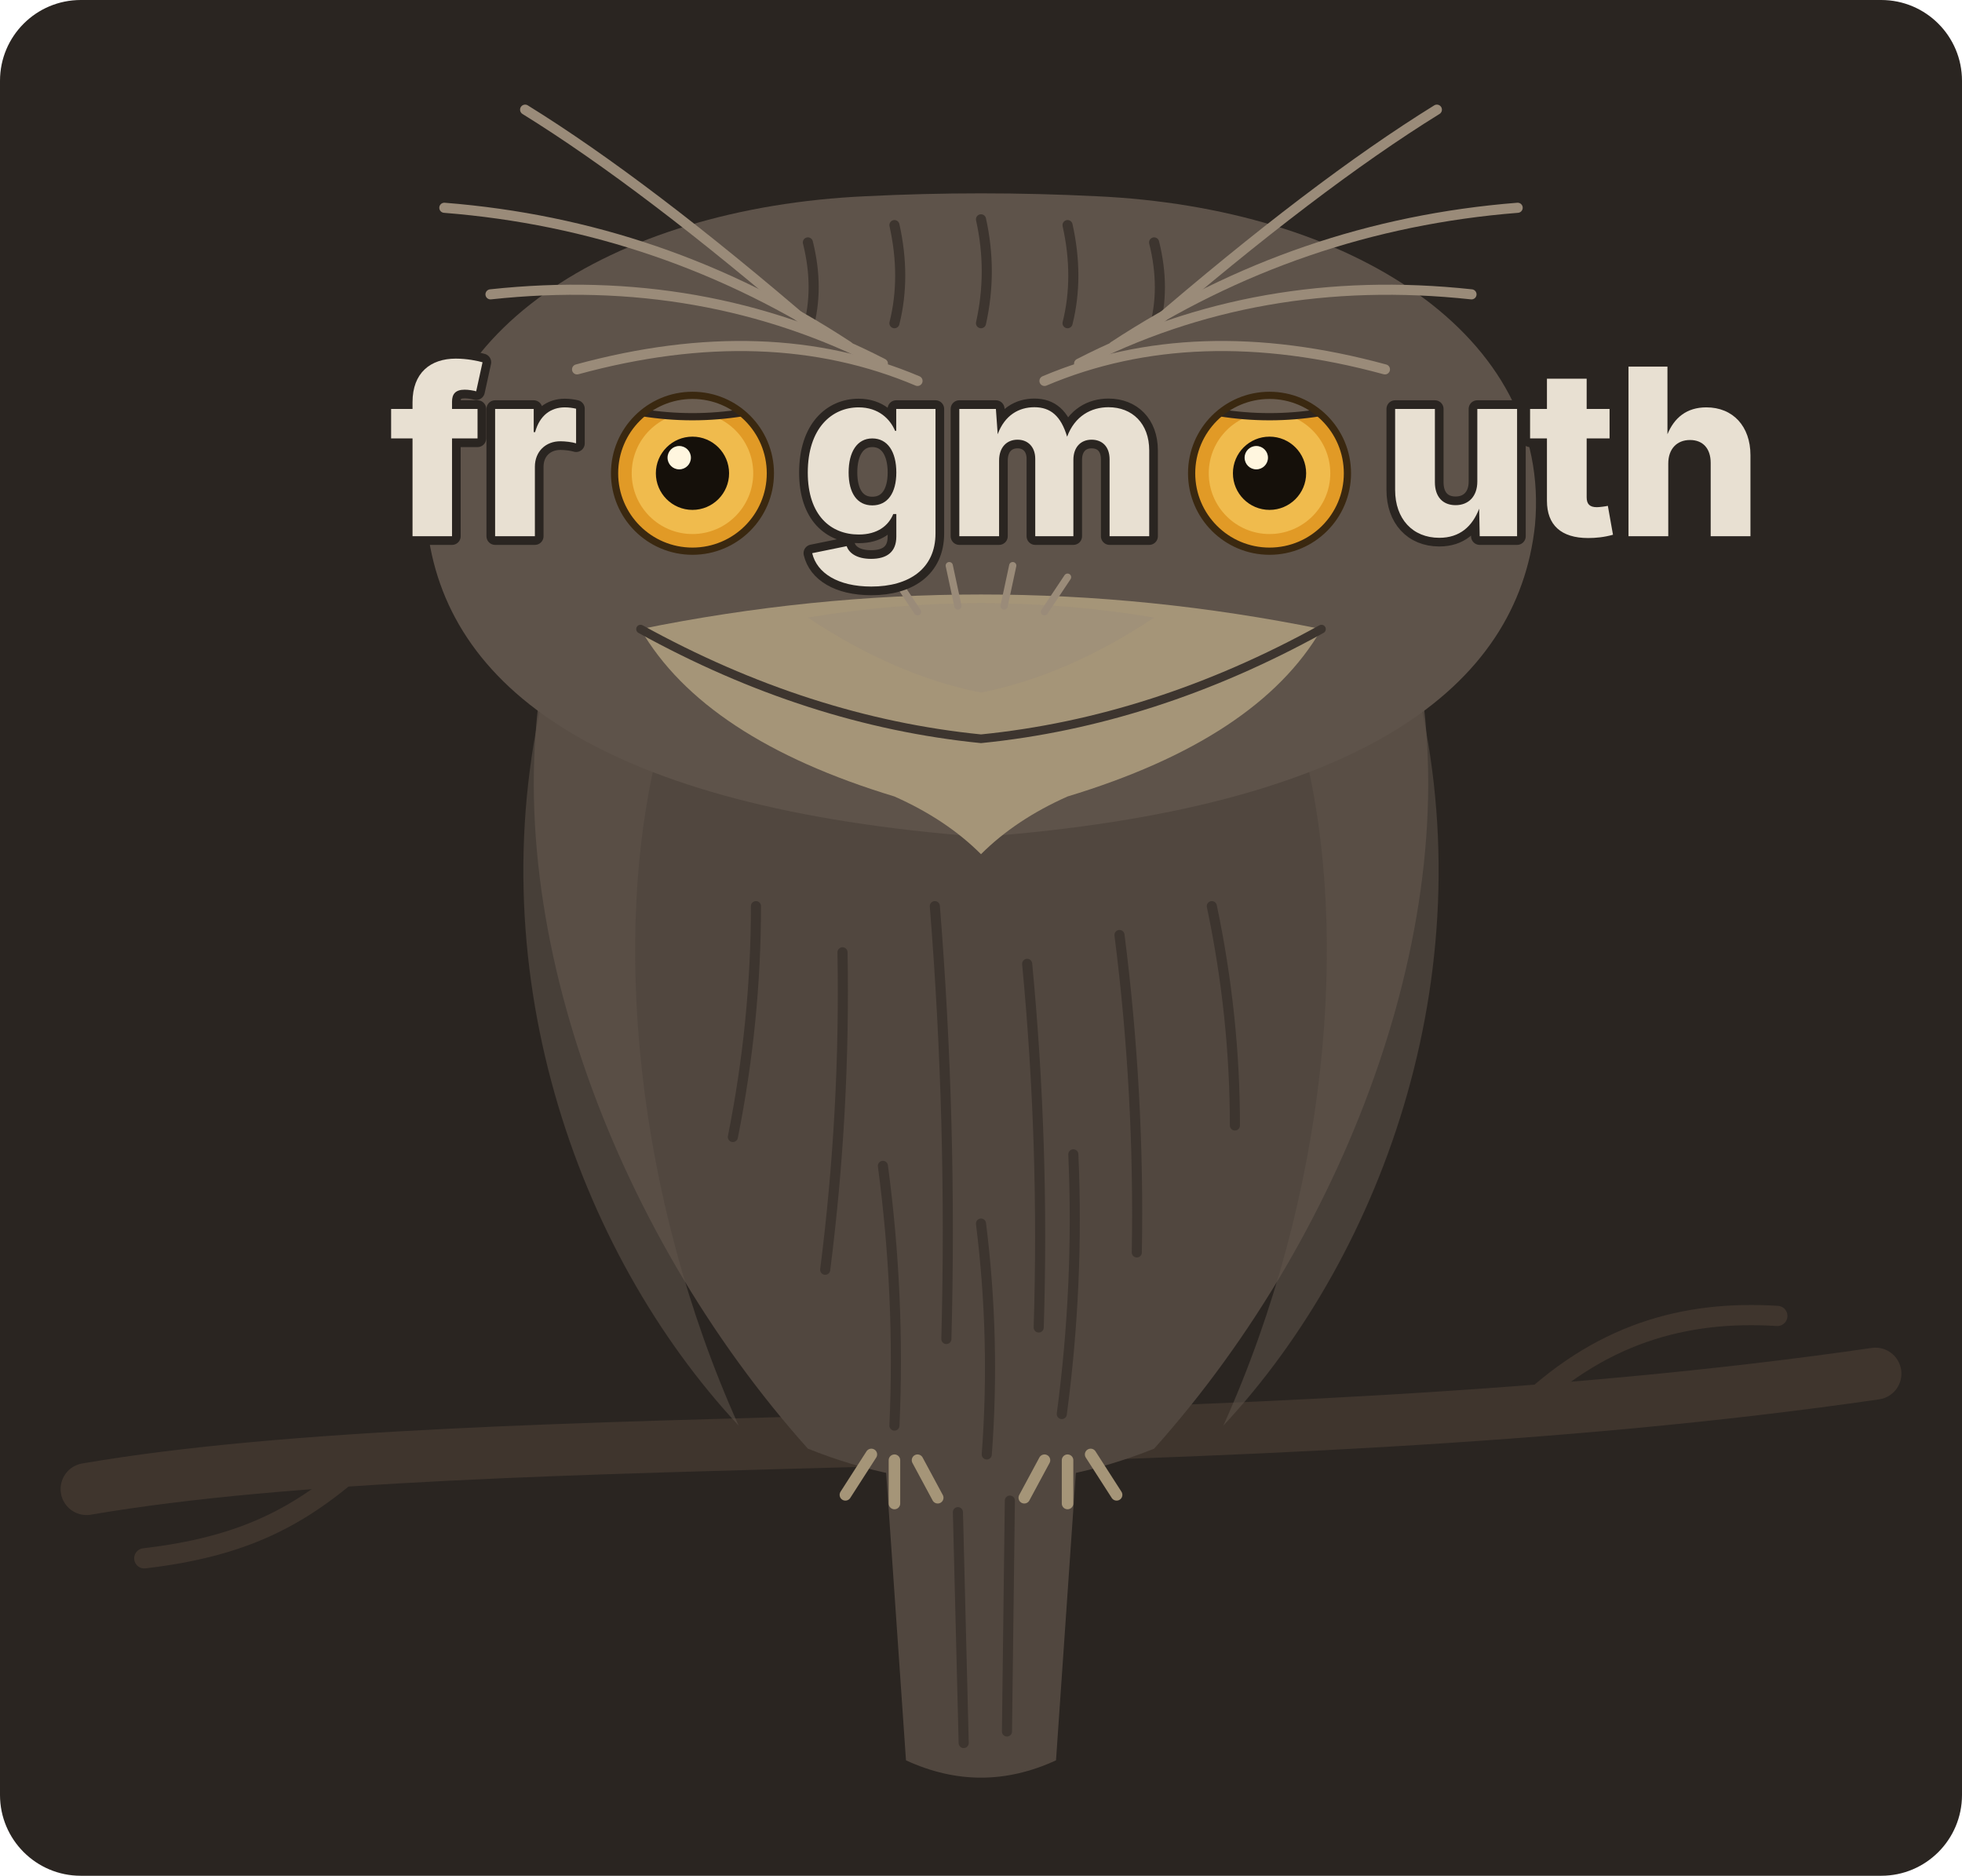
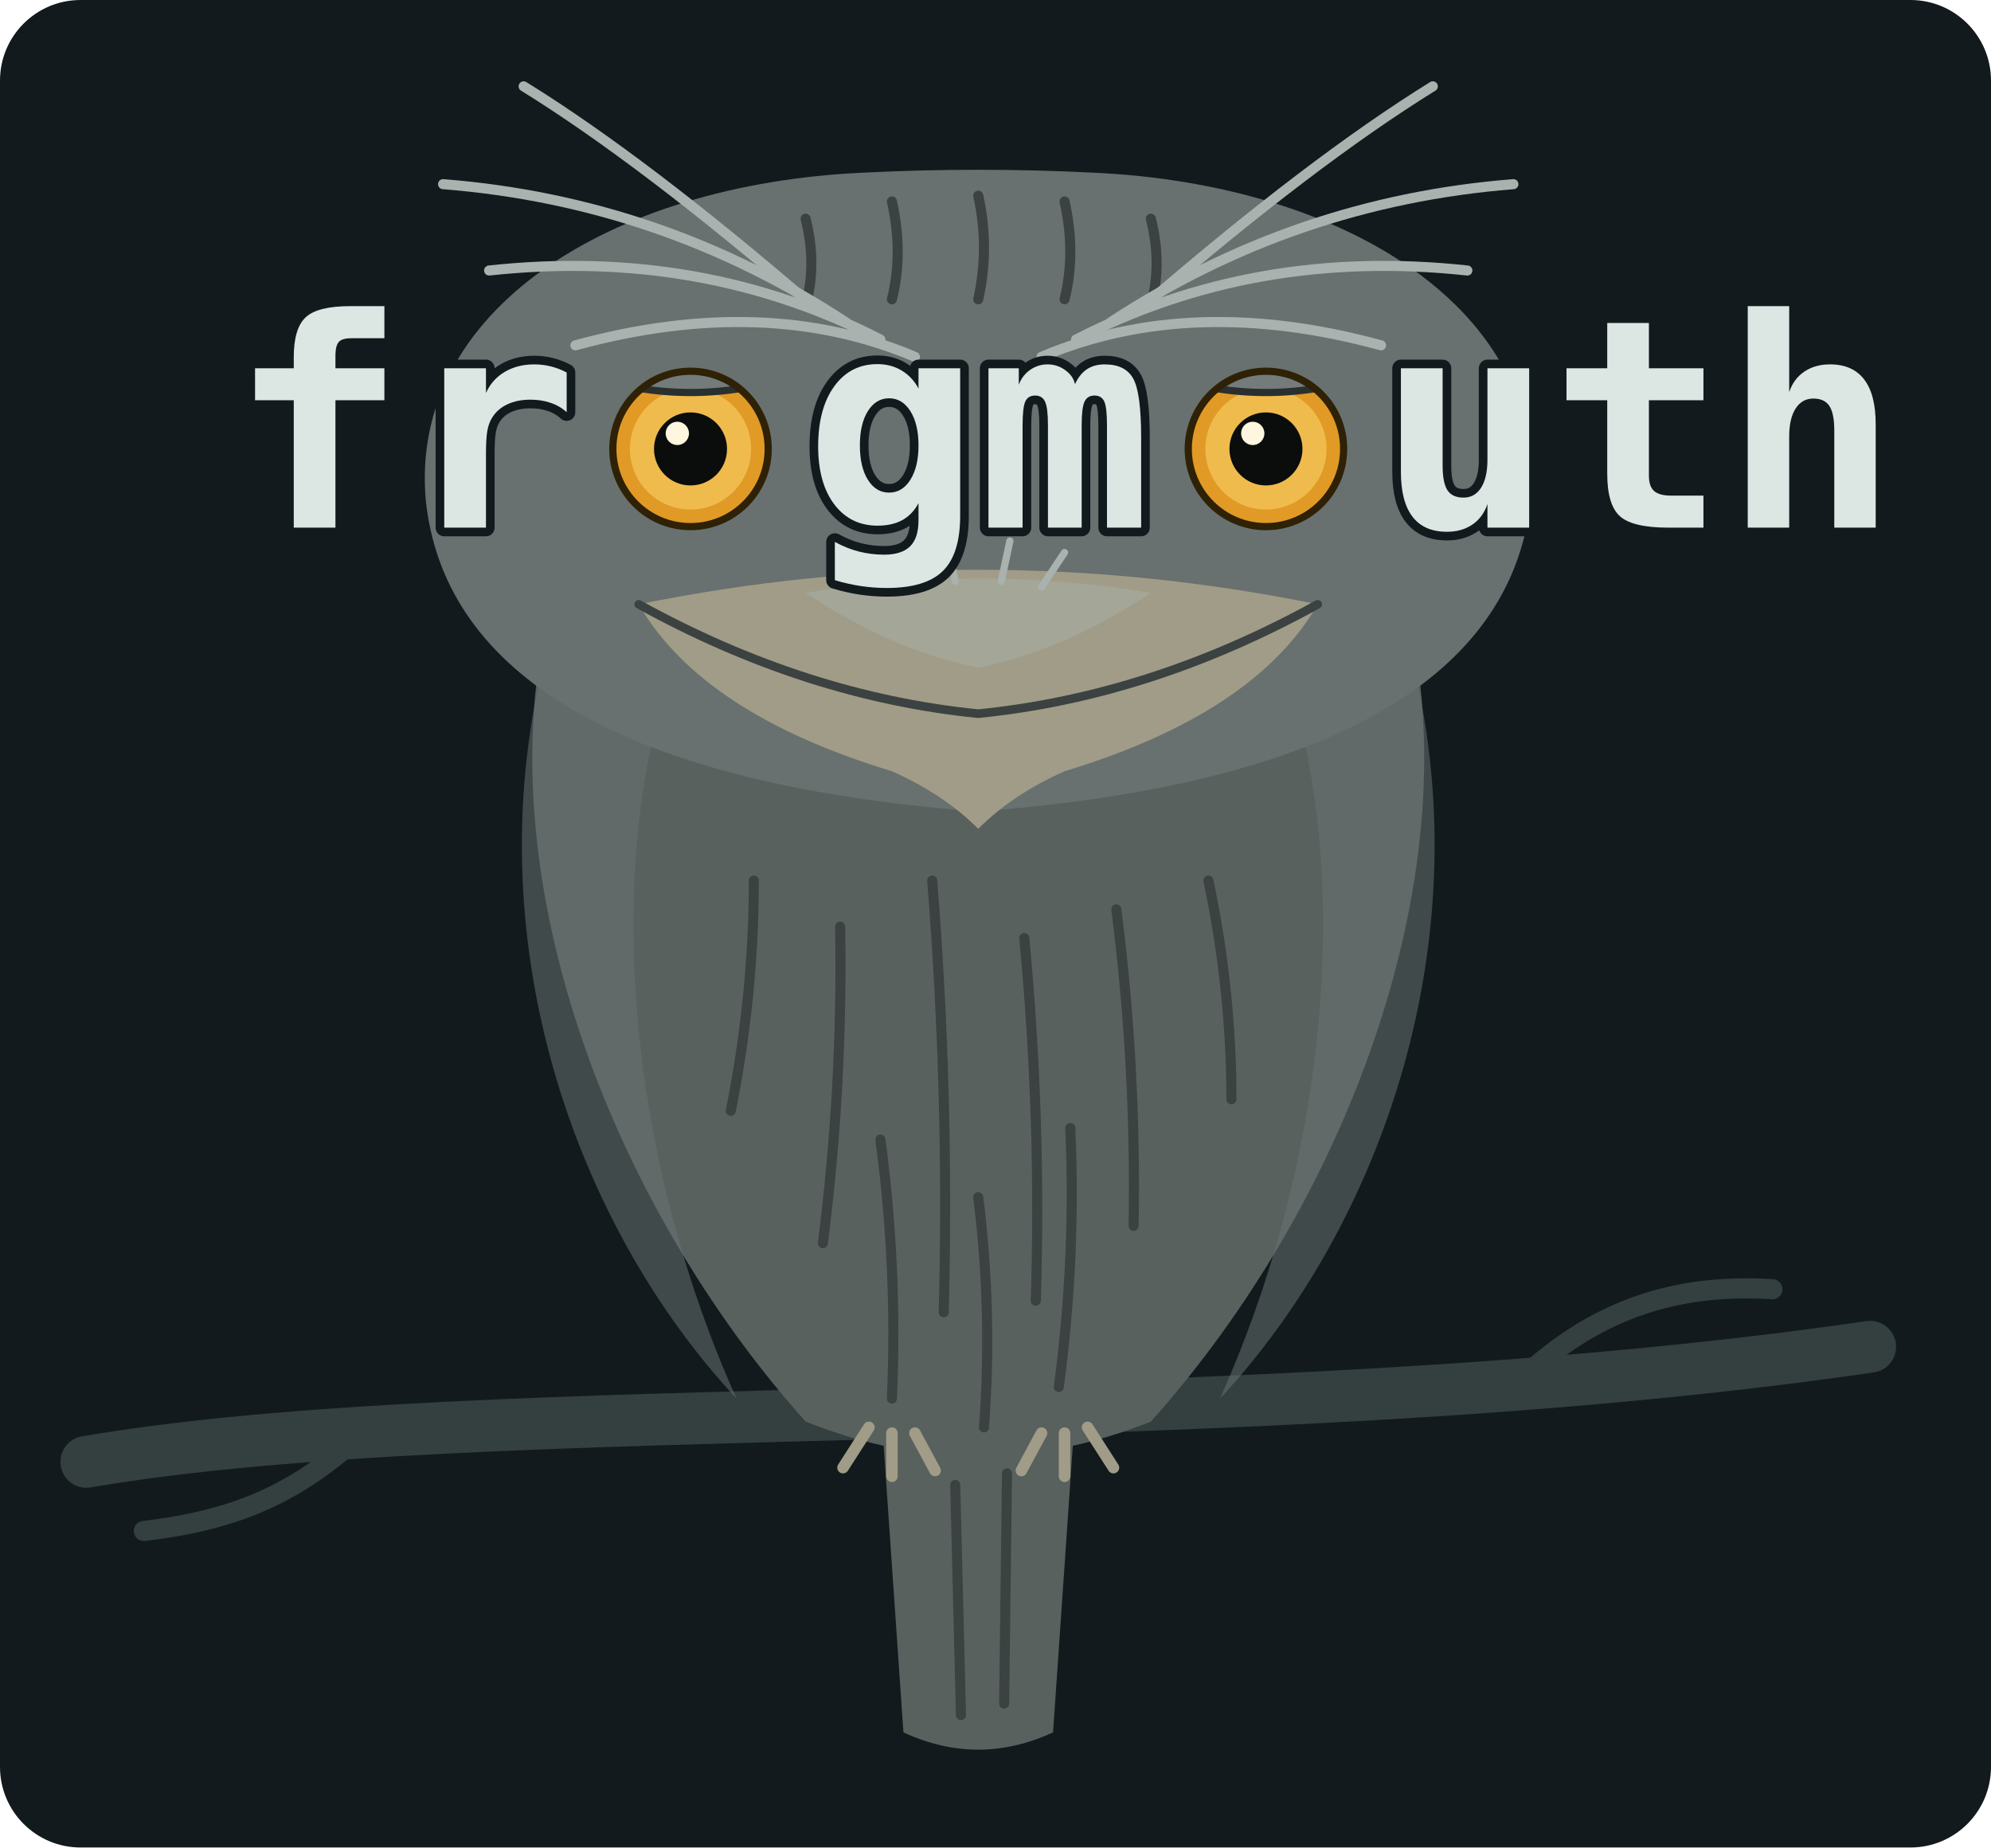
- <svg xmlns="http://www.w3.org/2000/svg" class="fm" viewBox="-340 -164 680 650" width="680" height="650" role="img" aria-label="frogmouth">
+ <svg xmlns="http://www.w3.org/2000/svg" class="fm" viewBox="-340 -156 692 642" width="692" height="642" role="img" aria-label="frogmouth">
  <style>
- .fm text{font-weight:800;fill:#e8e0d2;stroke:#2a2521;stroke-width:6px;stroke-linejoin:round;paint-order:stroke;letter-spacing:-.01em}
- .fm-iris{fill:#e19a26}.fm-iris-in{fill:#f5c55a;opacity:.75}.fm-ring{fill:none;stroke:#3a2810;stroke-width:2.5}
- .fm-pup{fill:#15100a}.fm-glint{fill:#fff6df}.fm-lid{fill:#6b5e52}.fm-lid-edge{stroke:#2d241d;stroke-width:2.5;stroke-linecap:round}
- .fm-skull{fill:#5e534a}.fm-body{fill:#51473f}.fm-wing{fill:#5e534a;opacity:.55}.fm-beak-top{fill:#9a8b79;opacity:.45}
- .fm-streak{fill:none;stroke:#3d352f;stroke-width:3.5;stroke-linecap:round}
- .fm-brow path,.fm-bristle{fill:none;stroke:#9a8b79;stroke-width:3.5;stroke-linecap:round}.fm-bristle{stroke-width:2.5}
- .fm-beak{fill:#a59578}.fm-gape{fill:none;stroke:#3d352f;stroke-width:3;stroke-linecap:round}
- .fm-branch{fill:none;stroke:#3f352d;stroke-width:18;stroke-linecap:round}.fm-twig{fill:none;stroke:#3f352d;stroke-width:7;stroke-linecap:round}
- .fm-feet{fill:none;stroke:#a59578;stroke-width:4;stroke-linecap:round}
+ .fm text{font-family:"JetBrains Mono",ui-monospace,"SF Mono",Menlo,Consolas,monospace;font-weight:800;fill:#dce6e3;stroke:#121a1d;stroke-width:6px;stroke-linejoin:round;paint-order:stroke;letter-spacing:-.01em}
+ .fm-iris{fill:#e19a26}.fm-iris-in{fill:#f5c55a;opacity:.75}.fm-ring{fill:none;stroke:#2e2105;stroke-width:2.5}
+ .fm-pup{fill:#0b0d0c}.fm-glint{fill:#fff6df}.fm-lid{fill:#737c7a}.fm-lid-edge{stroke:#2a302f;stroke-width:2.5;stroke-linecap:round}
+ .fm-skull{fill:#687170}.fm-body{fill:#59615f}.fm-wing{fill:#687170;opacity:.55}.fm-beak-top{fill:#a9b2ae;opacity:.45}
+ .fm-streak{fill:none;stroke:#3b4241;stroke-width:3.5;stroke-linecap:round}
+ .fm-brow path,.fm-bristle{fill:none;stroke:#a9b2ae;stroke-width:3.5;stroke-linecap:round}.fm-bristle{stroke-width:2.5}
+ .fm-beak{fill:#a19c87}.fm-gape{fill:none;stroke:#3b4241;stroke-width:3;stroke-linecap:round}
+ .fm-branch{fill:none;stroke:#33403f;stroke-width:18;stroke-linecap:round}.fm-twig{fill:none;stroke:#33403f;stroke-width:7;stroke-linecap:round}
+ .fm-feet{fill:none;stroke:#a19c87;stroke-width:4;stroke-linecap:round}
/* no JavaScript on GitHub, so the bird blinks, glances around and squints on a loop */
.fm-lidg{transform:translateY(-25.27px);animation:lids 9s infinite}
.fm-pupil{animation:look 9s infinite cubic-bezier(.4,0,.2,1)}
.fm-head{transform-box:view-box;transform-origin:0 40px;animation:tilt 9s infinite cubic-bezier(.4,0,.2,1)}
@keyframes lids{0%,18%{transform:translateY(-25.27px)}19.5%{transform:translateY(30.92px)}21%,58%{transform:translateY(-25.27px)}64%,78%{transform:translateY(2.17px)}82%,89%{transform:translateY(-25.27px)}90%{transform:translateY(30.92px)}91.5%,100%{transform:translateY(-25.27px)}}
@keyframes look{0%,8%{transform:translate(0,0)}14%,30%{transform:translate(-9px,2px)}36%,52%{transform:translate(9px,-3px)}58%,82%{transform:translate(0,4px)}88%,100%{transform:translate(0,0)}}
@keyframes tilt{0%,8%{transform:rotate(0)}14%,30%{transform:rotate(-3deg)}36%,52%{transform:rotate(3deg)}58%,100%{transform:rotate(0)}}
@media (prefers-reduced-motion:reduce){.fm-lidg,.fm-pupil,.fm-head{animation:none}}
</style>
-   <rect x="-340" y="-164" width="680" height="650" rx="28" fill="#2a2521" />
+   <rect x="-340" y="-156" width="692" height="642" rx="28" fill="#121a1d" />
  <g class="fm-plume">
    <path class="fm-branch" d="M-310 352 C-170 328 90 344 310 312" />
    <path class="fm-twig" d="M186 326 C214 298 244 290 276 292M-214 342 C-236 362 -256 372 -290 376" />
    <path class="fm-body" d="M-34 330 L-26 446 Q0 458 26 446 L34 330Z" />
    <path class="fm-streak" d="M-8 360 L-6 440M10 356 L9 436" />
    <path class="fm-body" d="M-150 60 C-170 150 -128 262 -60 338 Q0 362 60 338 C128 262 170 150 150 60Z" />
    <path class="fm-wing" d="M-150 70 C-176 170 -140 270 -84 330 C-120 250 -128 160 -112 96Z" />
    <path class="fm-wing" d="M150 70 C176 170 140 270 84 330 C120 250 128 160 112 96Z" />
    <path class="fm-streak" d="M-78 150 Q-78 190 -86 230" />
    <path class="fm-streak" d="M-48 166 Q-47 221 -54 276" />
    <path class="fm-streak" d="M-16 150 Q-10 225 -12 300" />
    <path class="fm-streak" d="M16 170 Q22 233 20 296" />
    <path class="fm-streak" d="M48 160 Q55 215 54 270" />
    <path class="fm-streak" d="M80 150 Q88 188 88 226" />
    <path class="fm-streak" d="M-34 240 Q-28 285 -30 330" />
    <path class="fm-streak" d="M32 236 Q34 281 28 326" />
    <path class="fm-streak" d="M0 260 Q5 300 2 340" />
    <path class="fm-feet" d="M-38 340 l-9 14 M-30 342 l0 15 M-22 342 l7 13 M22 342 l-7 13 M30 342 l0 15 M38 340 l9 14" />
  </g>
  <g class="fm-head">
    <path class="fm-skull" d="M-192 18 C-198 -48 -128 -92 -40 -96 Q0 -98 40 -96 C128 -92 198 -48 192 18 C186 74 132 116 0 126 C-132 116 -186 74 -192 18Z" />
    <path class="fm-streak" d="M-60 -80 q4 16 0 30M-30 -86 q4 18 0 34M0 -88 q4 18 0 36M30 -86 q4 18 0 34M60 -80 q4 16 0 30" />
    <g class="fm-brow">
      <path d="M-34 -38 Q-96 -70 -170 -62" />
      <path d="M-46 -44 Q-110 -86 -186 -92" />
      <path d="M-58 -50 Q-116 -100 -158 -126" />
      <path d="M-22 -32 Q-74 -54 -140 -36" />
    </g>
    <g class="fm-brow">
      <path d="M34 -38 Q96 -70 170 -62" />
      <path d="M46 -44 Q110 -86 186 -92" />
      <path d="M58 -50 Q116 -100 158 -126" />
      <path d="M22 -32 Q74 -54 140 -36" />
    </g>
    <path class="fm-beak" d="M-118 54 Q0 30 118 54 Q96 92 30 112 Q12 120 0 132 Q-12 120 -30 112 Q-96 92 -118 54Z" />
    <path class="fm-beak-top" d="M-60 50 Q0 40 60 50 Q30 70 0 76 Q-30 70 -60 50Z" />
    <path class="fm-gape" d="M-118 54 Q-60 86 0 92 Q60 86 118 54" />
    <path class="fm-bristle" d="M-22 48 l-8 -12 M-8 46 l-3 -14 M8 46 l3 -14 M22 48 l8 -12" />
    <g class="fm-word">
-       <text x="-139" y="21.818" text-anchor="end" font-size="80.8" font-family="ui-rounded, &quot;SF Pro Rounded&quot;, &quot;Arial Rounded MT Bold&quot;, &quot;Nunito&quot;, system-ui, -apple-system, &quot;Segoe UI&quot;, sans-serif">fr</text>
-       <text x="0" y="21.818" text-anchor="middle" font-size="80.8" font-family="ui-rounded, &quot;SF Pro Rounded&quot;, &quot;Arial Rounded MT Bold&quot;, &quot;Nunito&quot;, system-ui, -apple-system, &quot;Segoe UI&quot;, sans-serif">gm</text>
-       <text x="139" y="21.818" text-anchor="start" font-size="80.8" font-family="ui-rounded, &quot;SF Pro Rounded&quot;, &quot;Arial Rounded MT Bold&quot;, &quot;Nunito&quot;, system-ui, -apple-system, &quot;Segoe UI&quot;, sans-serif">uth</text>
+       <text x="-139" y="27.356" text-anchor="end" font-size="101.3">fr</text>
+       <text x="0" y="27.356" text-anchor="middle" font-size="101.3">gm</text>
+       <text x="139" y="27.356" text-anchor="start" font-size="101.3">uth</text>
    </g>
    <g class="fm-eye" transform="translate(-100 0)">
-       <clipPath id="fmreadme3">
+       <clipPath id="fmreadme5">
        <circle r="26.5" />
      </clipPath>
      <circle r="27" class="fm-iris" />
      <circle r="21.06" class="fm-iris-in" />
-       <g clip-path="url(#fmreadme3)">
+       <g clip-path="url(#fmreadme5)">
        <g class="fm-pupil">
          <circle r="12.69" class="fm-pup" />
          <circle r="4.05" cx="-4.59" cy="-5.4" class="fm-glint" />
        </g>
        <g class="fm-lidg">
          <path class="fm-lid" d="M-35.1 -70.2H35.1V0Q0 11.34 -35.1 0Z" />
          <path class="fm-lid-edge" d="M-35.1 0Q0 11.34 35.1 0" fill="none" />
        </g>
      </g>
      <circle r="27" class="fm-ring" />
    </g>
    <g class="fm-eye" transform="translate(100 0)">
-       <clipPath id="fmreadme4">
+       <clipPath id="fmreadme6">
        <circle r="26.5" />
      </clipPath>
      <circle r="27" class="fm-iris" />
      <circle r="21.06" class="fm-iris-in" />
-       <g clip-path="url(#fmreadme4)">
+       <g clip-path="url(#fmreadme6)">
        <g class="fm-pupil">
          <circle r="12.69" class="fm-pup" />
          <circle r="4.05" cx="-4.59" cy="-5.4" class="fm-glint" />
        </g>
        <g class="fm-lidg">
          <path class="fm-lid" d="M-35.1 -70.2H35.1V0Q0 11.34 -35.1 0Z" />
          <path class="fm-lid-edge" d="M-35.1 0Q0 11.34 35.1 0" fill="none" />
        </g>
      </g>
      <circle r="27" class="fm-ring" />
    </g>
  </g>
</svg>
